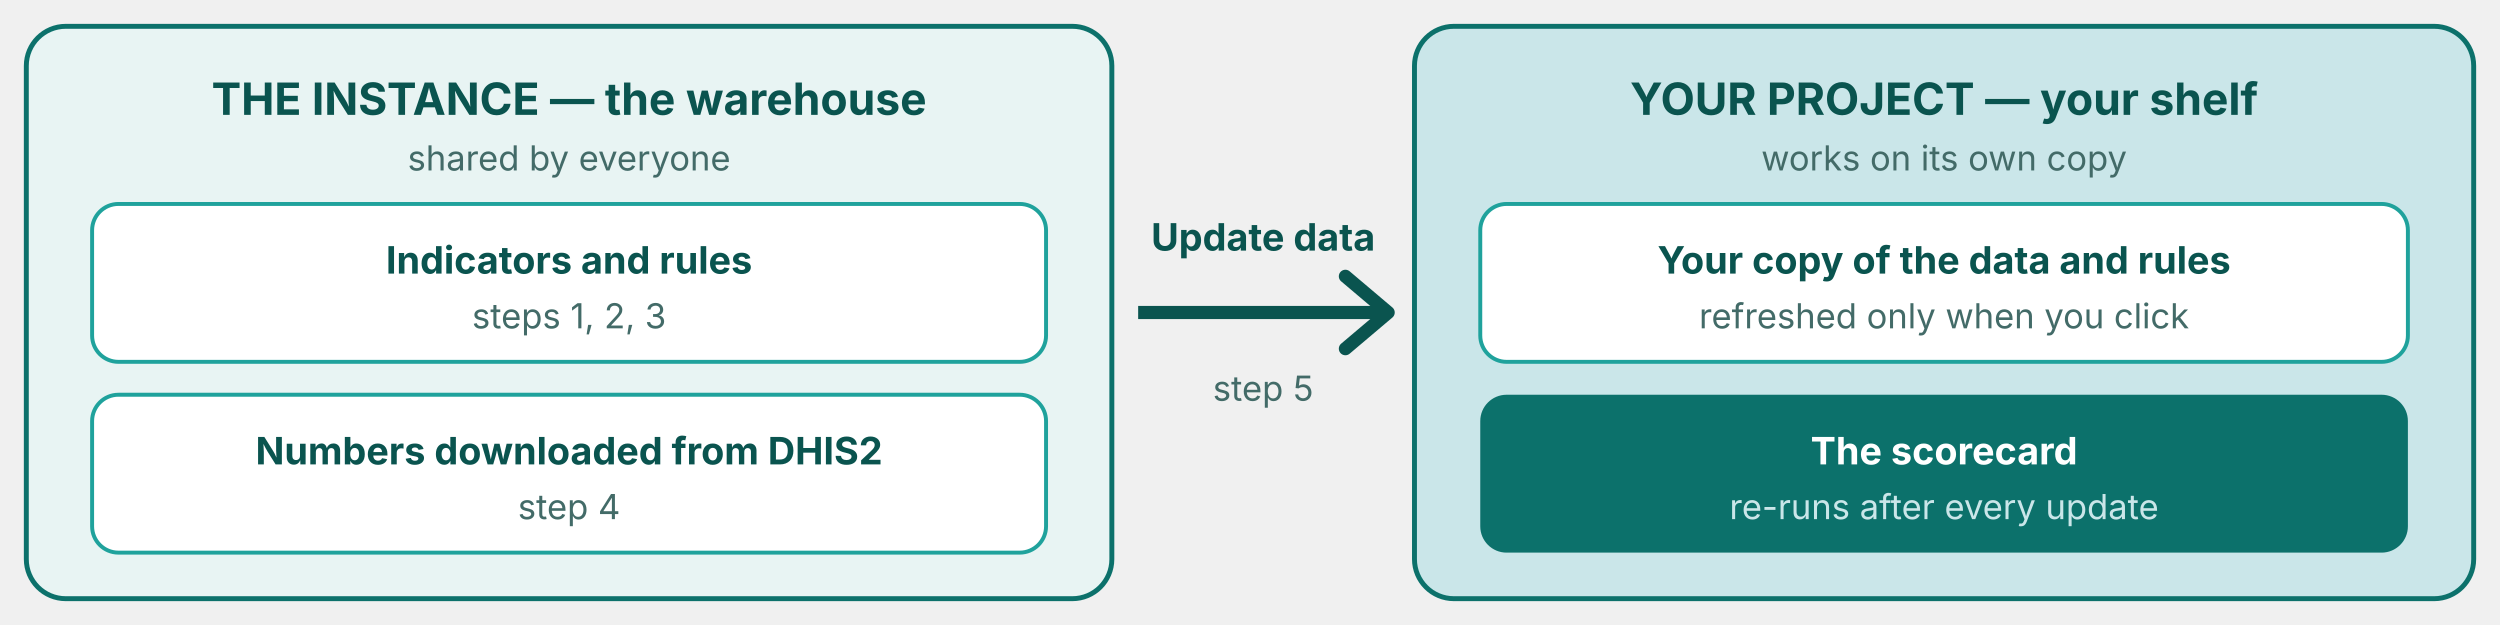
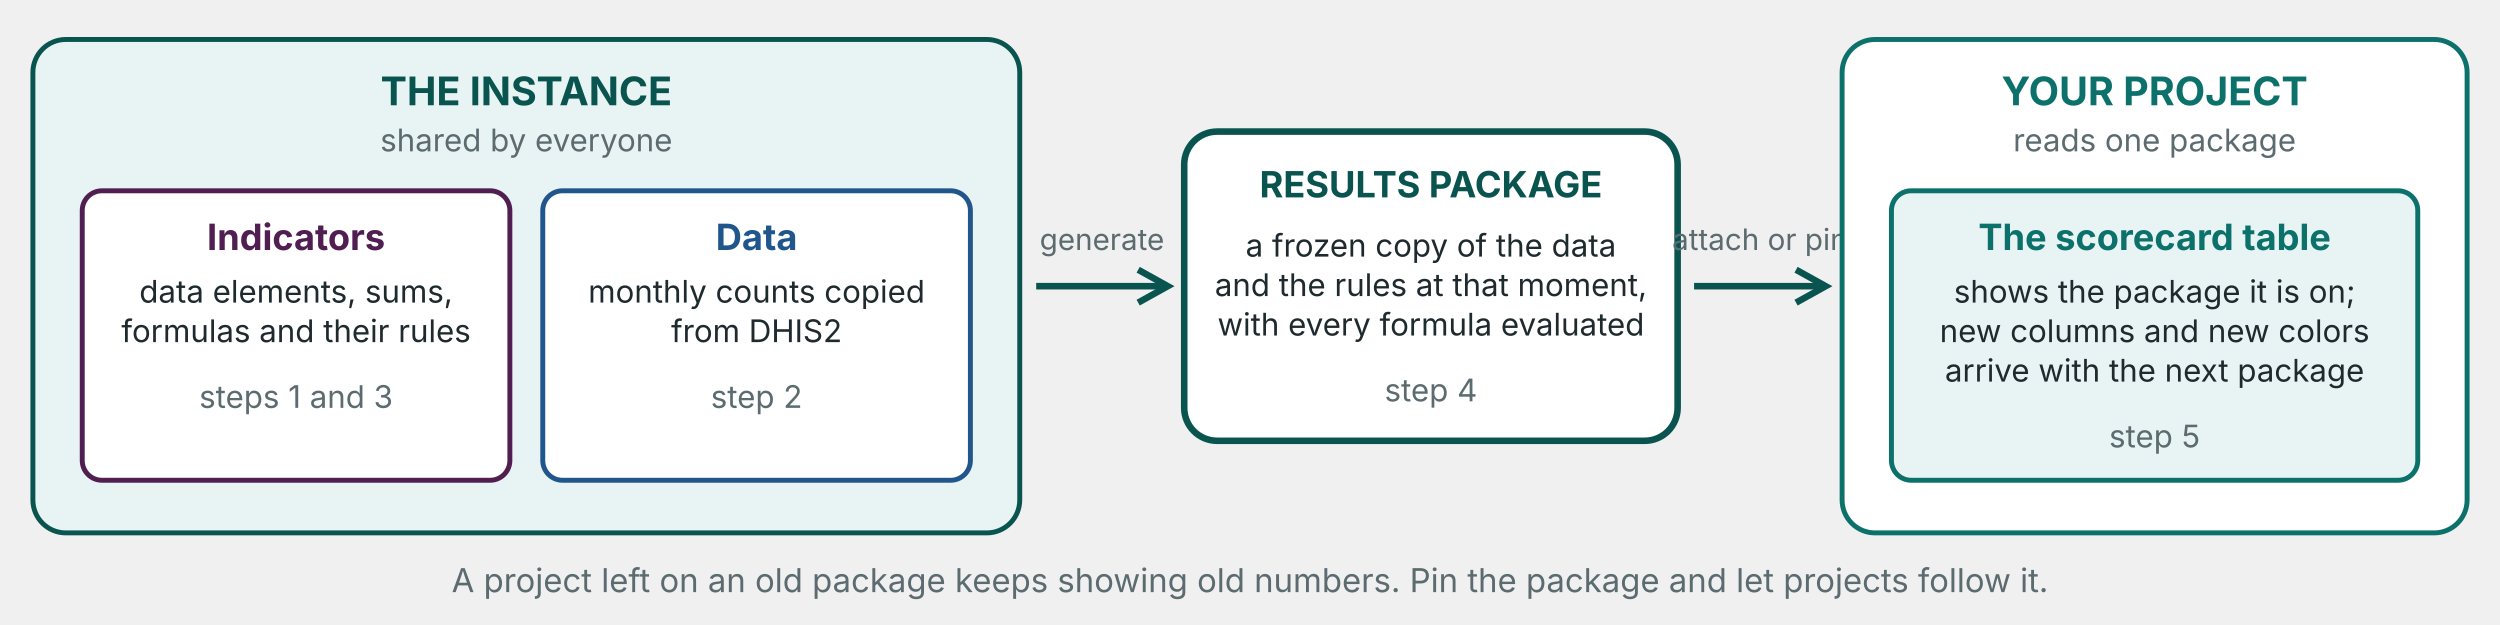
- <svg xmlns="http://www.w3.org/2000/svg" viewBox="0 0 760 190" font-family="Inter, sans-serif">
-   <rect x="8" y="8" width="330" height="174" rx="12" fill="#E8F4F3" stroke="#0C716B" stroke-width="1.5" />
-   <text x="173" y="30" text-anchor="middle" dominant-baseline="central" font-size="13.5" font-weight="700" fill="#0A544F">THE INSTANCE — the warehouse</text>
-   <text x="173" y="48" text-anchor="middle" dominant-baseline="central" font-size="10.5" fill="#436b68">shared by everyone</text>
-   <rect x="28" y="62" width="290" height="48" rx="8" fill="#FFFFFF" stroke="#1FA29C" stroke-width="1.2" />
-   <text x="173" y="79" text-anchor="middle" dominant-baseline="central" font-size="11.5" font-weight="700" fill="#0A544F">Indicators and rules</text>
-   <text x="173" y="96" text-anchor="middle" dominant-baseline="central" font-size="10.5" fill="#436b68">steps 1, 2, 3</text>
-   <rect x="28" y="120" width="290" height="48" rx="8" fill="#FFFFFF" stroke="#1FA29C" stroke-width="1.2" />
-   <text x="173" y="137" text-anchor="middle" dominant-baseline="central" font-size="11.5" font-weight="700" fill="#0A544F">Numbers downloaded from DHIS2</text>
-   <text x="173" y="154" text-anchor="middle" dominant-baseline="central" font-size="10.5" fill="#436b68">step 4</text>
-   <polyline points="346,95 420,95" fill="none" stroke="#0A544F" stroke-width="4" />
-   <polyline points="409,84 422,95 409,106" fill="none" stroke="#0A544F" stroke-width="4" stroke-linecap="round" stroke-linejoin="round" />
-   <text x="384" y="72" text-anchor="middle" dominant-baseline="central" font-size="11.5" font-weight="700" fill="#0A544F">Update data</text>
-   <text x="384" y="118" text-anchor="middle" dominant-baseline="central" font-size="10.5" fill="#436b68">step 5</text>
-   <rect x="430" y="8" width="322" height="174" rx="12" fill="#CAE6E9" stroke="#0C716B" stroke-width="1.5" />
-   <text x="591" y="30" text-anchor="middle" dominant-baseline="central" font-size="13.5" font-weight="700" fill="#0A544F">YOUR PROJECT — your shelf</text>
-   <text x="591" y="48" text-anchor="middle" dominant-baseline="central" font-size="10.5" fill="#436b68">works on its own copy</text>
-   <rect x="450" y="62" width="282" height="48" rx="8" fill="#FFFFFF" stroke="#1FA29C" stroke-width="1.2" />
-   <text x="591" y="79" text-anchor="middle" dominant-baseline="central" font-size="11.5" font-weight="700" fill="#0A544F">Your copy of the data and rules</text>
-   <text x="591" y="96" text-anchor="middle" dominant-baseline="central" font-size="10.5" fill="#436b68">refreshed only when you click</text>
-   <rect x="450" y="120" width="282" height="48" rx="8" fill="#0C716B" />
-   <text x="591" y="137" text-anchor="middle" dominant-baseline="central" font-size="11.5" font-weight="700" fill="#FFFFFF">The scorecard</text>
-   <text x="591" y="154" text-anchor="middle" dominant-baseline="central" font-size="10.5" fill="#CAE6E9">re-runs after every update</text>
+ <svg xmlns="http://www.w3.org/2000/svg" viewBox="0 0 760 190" font-family="Inter, -apple-system, 'Segoe UI', Roboto, sans-serif">
+   <rect x="10" y="12" width="300" height="150" rx="10" fill="#E8F4F3" stroke="#0A544F" stroke-width="1.5" />
+   <text x="160" y="32" text-anchor="middle" font-size="12" font-weight="700" fill="#0A544F">THE INSTANCE</text>
+   <text x="160" y="46" text-anchor="middle" font-size="9.5" font-weight="400" fill="#5B6B70">shared by everyone</text>
+   <rect x="25" y="58" width="130" height="88" rx="6" fill="#FFFFFF" stroke="#501E50" stroke-width="1.5" />
+   <text x="90" y="76" text-anchor="middle" font-size="11" font-weight="700" fill="#501E50">Indicators</text>
+   <text x="90" y="92" text-anchor="middle" font-size="9.5" font-weight="400" fill="#1F2A2E">data elements, sums,</text>
+   <text x="90" y="104" text-anchor="middle" font-size="9.5" font-weight="400" fill="#1F2A2E">formulas and their rules</text>
+   <text x="90" y="124" text-anchor="middle" font-size="9.5" font-weight="400" fill="#5B6B70">steps 1 and 3</text>
+   <rect x="165" y="58" width="130" height="88" rx="6" fill="#FFFFFF" stroke="#21568C" stroke-width="1.5" />
+   <text x="230" y="76" text-anchor="middle" font-size="11" font-weight="700" fill="#21568C">Data</text>
+   <text x="230" y="92" text-anchor="middle" font-size="9.5" font-weight="400" fill="#1F2A2E">monthly counts copied</text>
+   <text x="230" y="104" text-anchor="middle" font-size="9.5" font-weight="400" fill="#1F2A2E">from DHIS2</text>
+   <text x="230" y="124" text-anchor="middle" font-size="9.5" font-weight="400" fill="#5B6B70">step 2</text>
+   <line x1="315" y1="87" x2="355" y2="87" stroke="#0A544F" stroke-width="2" />
+   <polyline points="346,82 355,87 346,92" fill="none" stroke="#0A544F" stroke-width="2" />
+   <text x="335" y="76" text-anchor="middle" font-size="9" font-weight="400" fill="#5B6B70">generate</text>
+   <rect x="360" y="40" width="150" height="94" rx="10" fill="#FFFFFF" stroke="#0A544F" stroke-width="2" />
+   <text x="435" y="60" text-anchor="middle" font-size="11" font-weight="700" fill="#0A544F">RESULTS PACKAGE</text>
+   <text x="435" y="78" text-anchor="middle" font-size="9.5" font-weight="400" fill="#1F2A2E">a frozen copy of the data</text>
+   <text x="435" y="90" text-anchor="middle" font-size="9.5" font-weight="400" fill="#1F2A2E">and the rules at that moment,</text>
+   <text x="435" y="102" text-anchor="middle" font-size="9.5" font-weight="400" fill="#1F2A2E">with every formula evaluated</text>
+   <text x="435" y="122" text-anchor="middle" font-size="9.5" font-weight="400" fill="#5B6B70">step 4</text>
+   <line x1="515" y1="87" x2="555" y2="87" stroke="#0A544F" stroke-width="2" />
+   <polyline points="546,82 555,87 546,92" fill="none" stroke="#0A544F" stroke-width="2" />
+   <text x="535" y="76" text-anchor="middle" font-size="9" font-weight="400" fill="#5B6B70">attach or pin</text>
+   <rect x="560" y="12" width="190" height="150" rx="10" fill="#FFFFFF" stroke="#0C716B" stroke-width="1.5" />
+   <text x="655" y="32" text-anchor="middle" font-size="12" font-weight="700" fill="#0C716B">YOUR PROJECT</text>
+   <text x="655" y="46" text-anchor="middle" font-size="9.5" font-weight="400" fill="#5B6B70">reads one package</text>
+   <rect x="575" y="58" width="160" height="88" rx="6" fill="#E8F4F3" stroke="#0C716B" stroke-width="1.5" />
+   <text x="655" y="76" text-anchor="middle" font-size="11" font-weight="700" fill="#0C716B">The scorecard table</text>
+   <text x="655" y="92" text-anchor="middle" font-size="9.5" font-weight="400" fill="#1F2A2E">shows the package it is on;</text>
+   <text x="655" y="104" text-anchor="middle" font-size="9.5" font-weight="400" fill="#1F2A2E">new columns and new colors</text>
+   <text x="655" y="116" text-anchor="middle" font-size="9.5" font-weight="400" fill="#1F2A2E">arrive with the next package</text>
+   <text x="655" y="136" text-anchor="middle" font-size="9.5" font-weight="400" fill="#5B6B70">step 5</text>
+   <text x="380" y="180" text-anchor="middle" font-size="10" font-weight="400" fill="#5B6B70">A project left on an old package keeps showing old numbers. Pin the package and let projects follow it.</text>
</svg>
